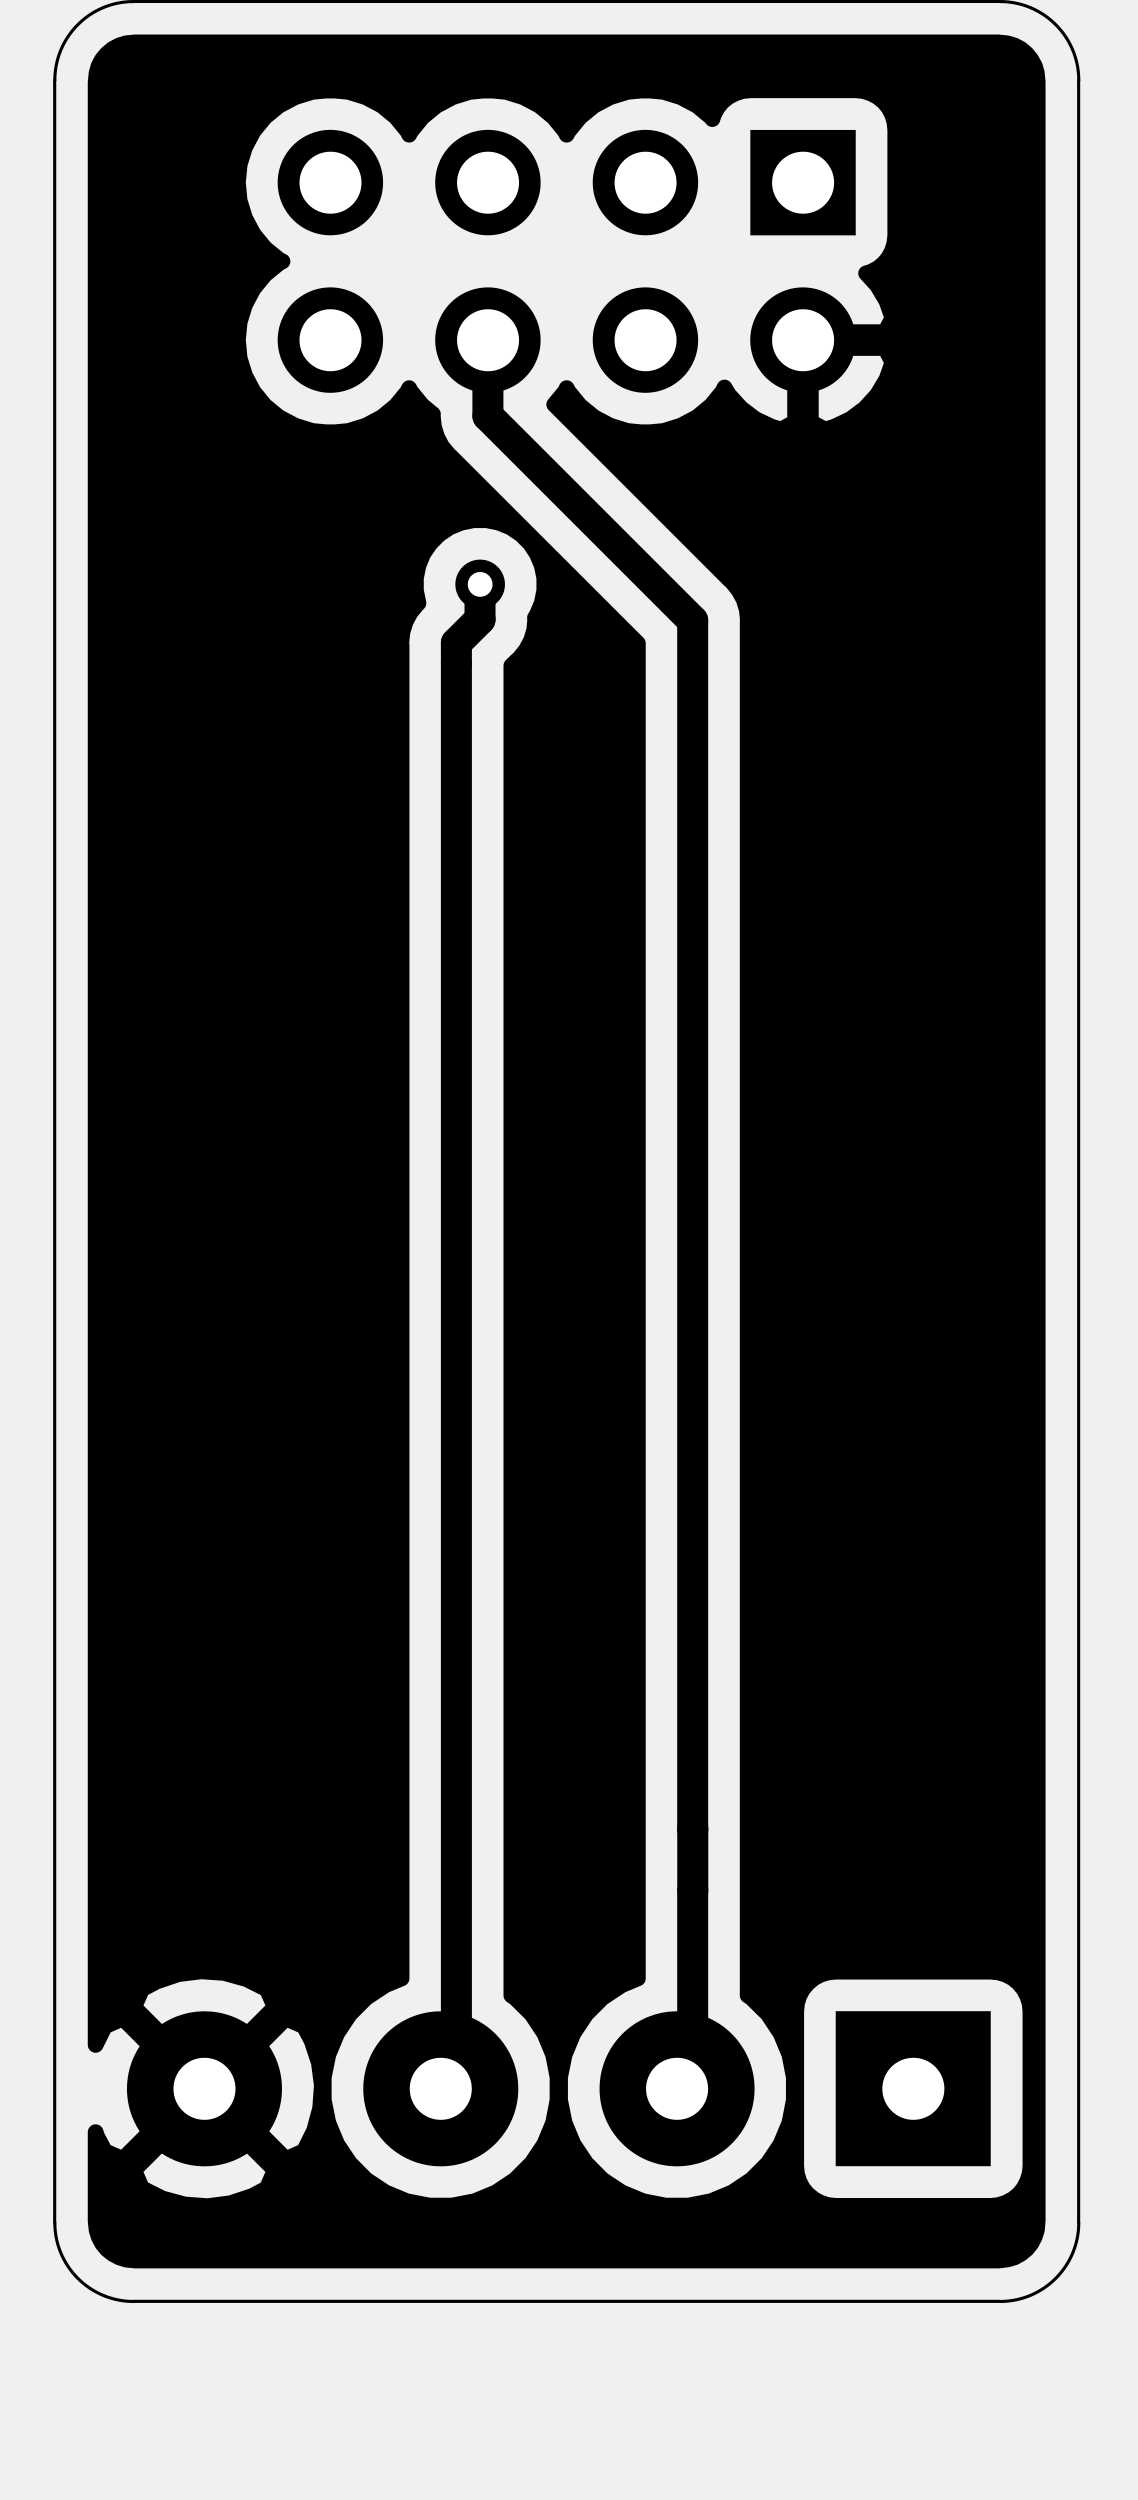
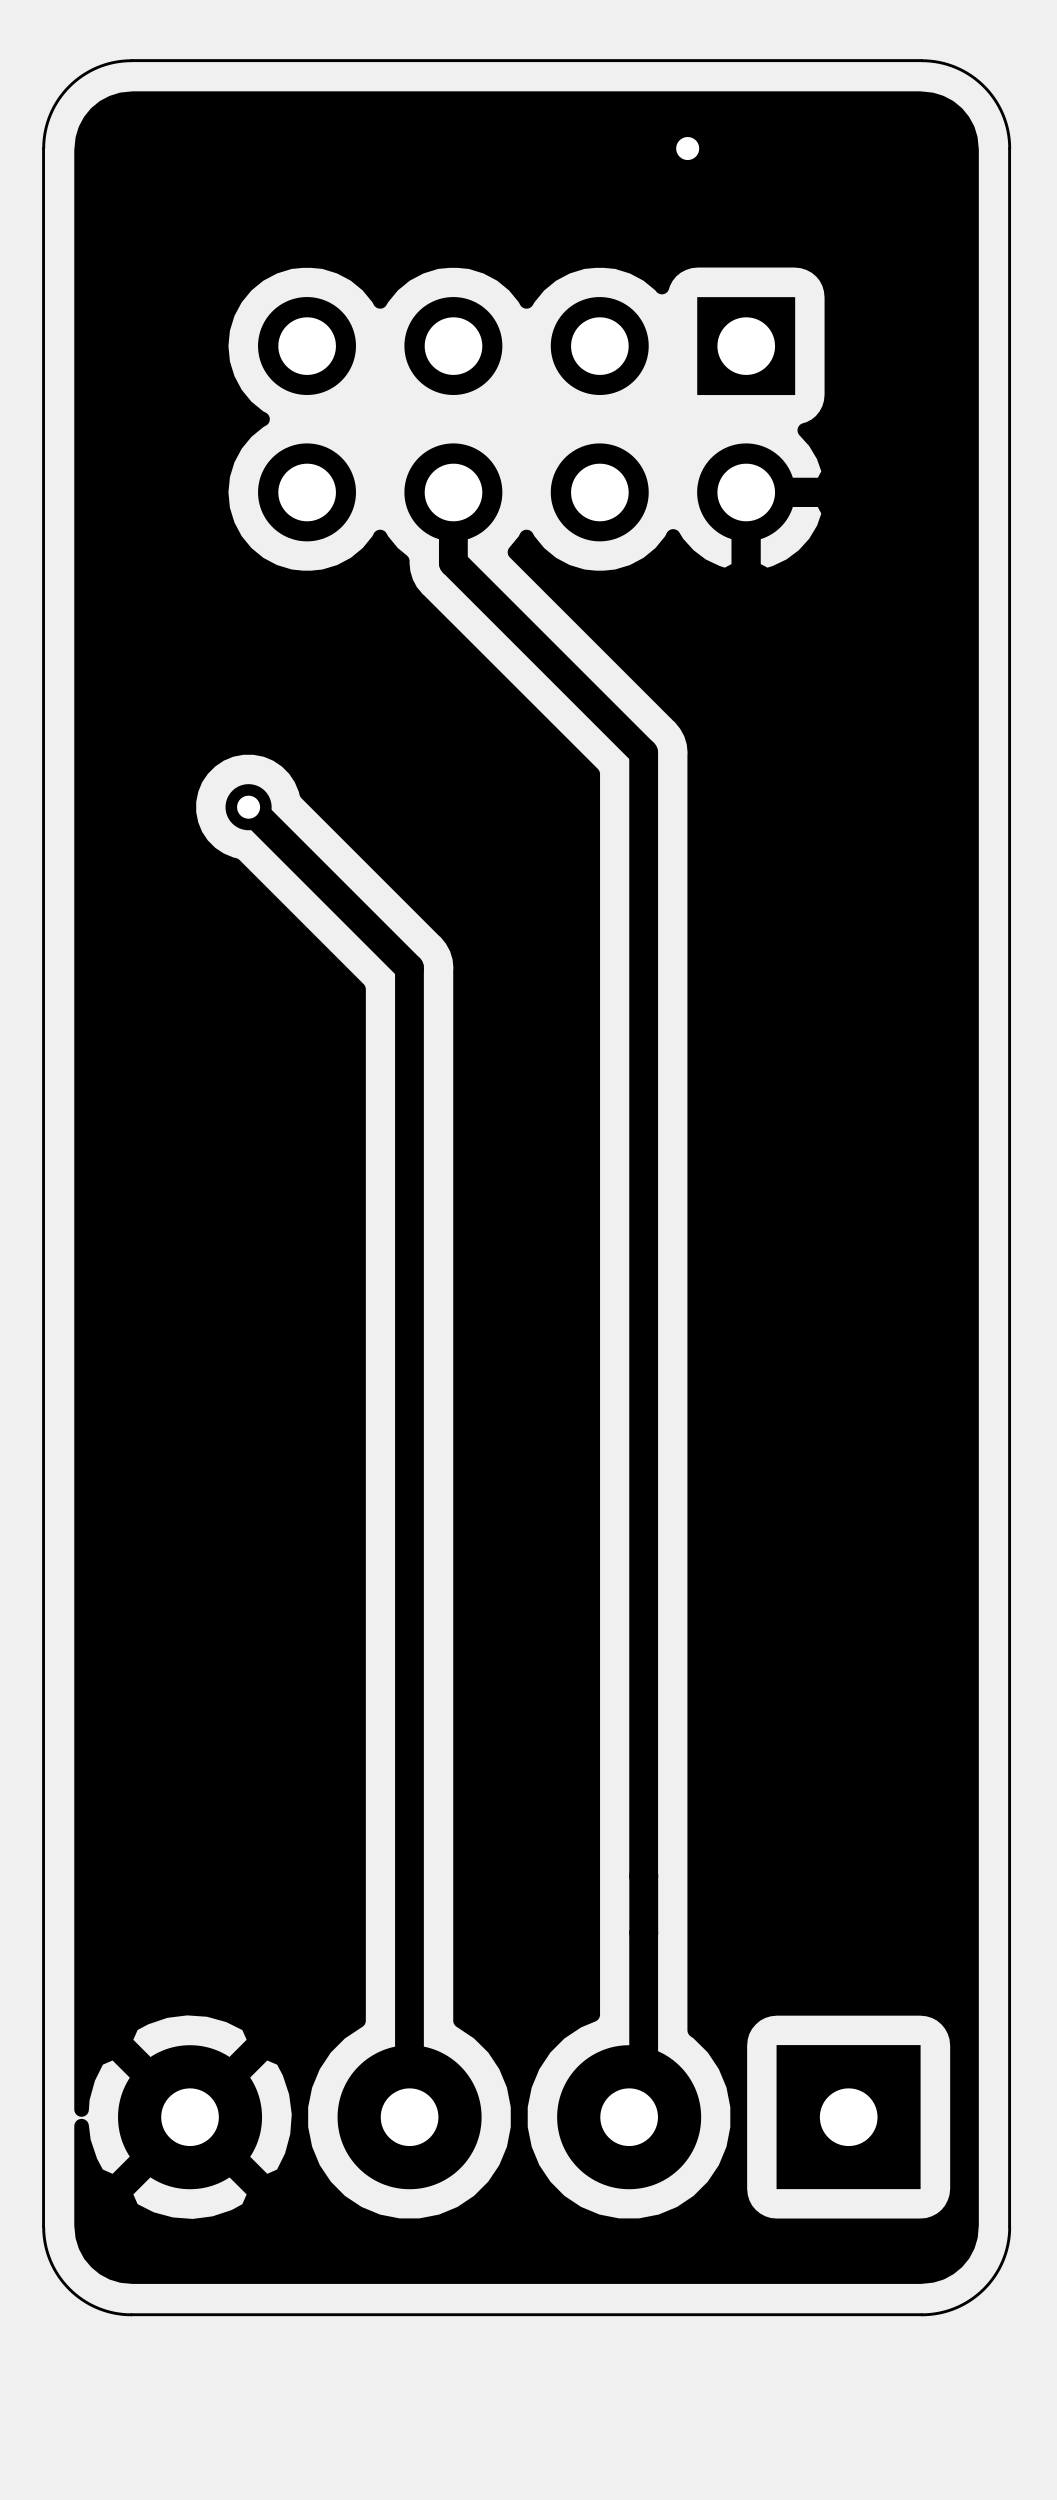
- <svg xmlns="http://www.w3.org/2000/svg" version="1.1" width="1.834cm" height="4.031cm" viewBox="0 0 7220 15870 ">
+ <svg xmlns="http://www.w3.org/2000/svg" version="1.1" width="1.834cm" height="4.338cm" viewBox="0 0 7220 17080 ">
  <g style="fill:#000000; fill-opacity:1;stroke:#000000; stroke-opacity:1; stroke-linecap:round; stroke-linejoin:round; " transform="translate(0 0) scale(1 1)">
</g>
  <g style="fill:#000000; fill-opacity:0.0;  stroke:#000000; stroke-width:-0; stroke-opacity:1;  stroke-linecap:round; stroke-linejoin:round;">
</g>
  <g style="fill:#000000; fill-opacity:1.0;  stroke:#000000; stroke-width:0; stroke-opacity:1;  stroke-linecap:round; stroke-linejoin:round;">
-     <path style="fill:#000000; fill-opacity:1.0;  stroke:#000000; stroke-width:0; stroke-opacity:1;  stroke-linecap:round; stroke-linejoin:round;fill-rule:evenodd;" d="M 4299,11609 4299,12003 4496,12003 4496,11609 Z" />
-     <g>
- </g>
-     <g>
- </g>
-     <g>
-       <circle cx="1297.83" cy="13259.8" r="492" />
-     </g>
-     <g style="fill:#000000; fill-opacity:1.0;  stroke:#000000; stroke-width:39.37; stroke-opacity:1;  stroke-linecap:round; stroke-linejoin:round;">
- </g>
-     <g style="fill:#000000; fill-opacity:1.0;  stroke:#000000; stroke-width:0; stroke-opacity:1;  stroke-linecap:round; stroke-linejoin:round;">
-       <circle cx="2797.83" cy="13259.8" r="492" />
-     </g>
-     <g style="fill:#000000; fill-opacity:1.0;  stroke:#000000; stroke-width:39.37; stroke-opacity:1;  stroke-linecap:round; stroke-linejoin:round;">
- </g>
-     <g style="fill:#000000; fill-opacity:1.0;  stroke:#000000; stroke-width:0; stroke-opacity:1;  stroke-linecap:round; stroke-linejoin:round;">
-       <circle cx="4297.83" cy="13259.8" r="492" />
-     </g>
-     <g style="fill:#000000; fill-opacity:1.0;  stroke:#000000; stroke-width:39.37; stroke-opacity:1;  stroke-linecap:round; stroke-linejoin:round;">
- </g>
-     <g style="fill:#000000; fill-opacity:1.0;  stroke:#000000; stroke-width:0; stroke-opacity:1;  stroke-linecap:round; stroke-linejoin:round;">
-       <path style="fill:#000000; fill-opacity:1.0;  stroke:#000000; stroke-width:0; stroke-opacity:1;  stroke-linecap:round; stroke-linejoin:round;fill-rule:evenodd;" d="M 6289,12767 6289,13751 5305,13751 5305,12767 6289,12767 Z" />
+     <path style="fill:#000000; fill-opacity:1.0;  stroke:#000000; stroke-width:0; stroke-opacity:1;  stroke-linecap:round; stroke-linejoin:round;fill-rule:evenodd;" d="M 4299,12814 4299,13208 4496,13208 4496,12814 Z" />
+     <g>
+ </g>
+     <g>
+ </g>
+     <g>
+ </g>
+     <g>
+ </g>
+     <g>
+ </g>
+     <g>
+ </g>
+     <g>
+ </g>
+     <g>
+ </g>
+     <g>
+ </g>
+     <g>
+ </g>
+     <g>
+       <circle cx="1297.83" cy="14464.8" r="492" />
+     </g>
+     <g style="fill:#000000; fill-opacity:1.0;  stroke:#000000; stroke-width:39.37; stroke-opacity:1;  stroke-linecap:round; stroke-linejoin:round;">
+ </g>
+     <g style="fill:#000000; fill-opacity:1.0;  stroke:#000000; stroke-width:0; stroke-opacity:1;  stroke-linecap:round; stroke-linejoin:round;">
+       <circle cx="2797.83" cy="14464.8" r="492" />
+     </g>
+     <g style="fill:#000000; fill-opacity:1.0;  stroke:#000000; stroke-width:39.37; stroke-opacity:1;  stroke-linecap:round; stroke-linejoin:round;">
+ </g>
+     <g style="fill:#000000; fill-opacity:1.0;  stroke:#000000; stroke-width:0; stroke-opacity:1;  stroke-linecap:round; stroke-linejoin:round;">
+       <circle cx="4297.83" cy="14464.8" r="492" />
+     </g>
+     <g style="fill:#000000; fill-opacity:1.0;  stroke:#000000; stroke-width:39.37; stroke-opacity:1;  stroke-linecap:round; stroke-linejoin:round;">
+ </g>
+     <g style="fill:#000000; fill-opacity:1.0;  stroke:#000000; stroke-width:0; stroke-opacity:1;  stroke-linecap:round; stroke-linejoin:round;">
+       <path style="fill:#000000; fill-opacity:1.0;  stroke:#000000; stroke-width:0; stroke-opacity:1;  stroke-linecap:round; stroke-linejoin:round;fill-rule:evenodd;" d="M 6289,13972 6289,14956 5305,14956 5305,13972 6289,13972 Z" />
    </g>
    <g>
</g>
    <g style="fill:#000000; fill-opacity:1.0;  stroke:#000000; stroke-width:669.291; stroke-opacity:1;  stroke-linecap:round; stroke-linejoin:round;">
</g>
    <g style="fill:#000000; fill-opacity:0.0;  stroke:#000000; stroke-width:669.291; stroke-opacity:1;  stroke-linecap:round; stroke-linejoin:round;">
-       <path d="M2097 2159 L2097 2159 " />
-       <path d="M2097 1159 L2097 1159 " />
-       <path d="M3097 2159 L3097 2159 " />
-       <path d="M3097 1159 L3097 1159 " />
-       <path d="M4097 2159 L4097 2159 " />
-       <path d="M4097 1159 L4097 1159 " />
-       <path d="M5097 2159 L5097 2159 " />
+       <path d="M2097 3364 L2097 3364 " />
+       <path d="M2097 2364 L2097 2364 " />
+       <path d="M3097 3364 L3097 3364 " />
+       <path d="M3097 2364 L3097 2364 " />
+       <path d="M4097 3364 L4097 3364 " />
+       <path d="M4097 2364 L4097 2364 " />
+       <path d="M5097 3364 L5097 3364 " />
    </g>
    <g style="fill:#000000; fill-opacity:0.0;  stroke:#000000; stroke-width:0; stroke-opacity:1;  stroke-linecap:round; stroke-linejoin:round;">
</g>
    <g style="fill:#000000; fill-opacity:1.0;  stroke:#000000; stroke-width:0; stroke-opacity:1;  stroke-linecap:round; stroke-linejoin:round;">
-       <path style="fill:#000000; fill-opacity:1.0;  stroke:#000000; stroke-width:0; stroke-opacity:1;  stroke-linecap:round; stroke-linejoin:round;fill-rule:evenodd;" d="M 4763,825 5432,825 5432,1494 4763,1494 4763,825 Z" />
-     </g>
-     <g>
-       <circle cx="4397.83" cy="12003.5" r="98.425" />
-     </g>
-     <g style="fill:#000000; fill-opacity:1.0;  stroke:#000000; stroke-width:39.37; stroke-opacity:1;  stroke-linecap:round; stroke-linejoin:round;">
- </g>
-     <g style="fill:#000000; fill-opacity:1.0;  stroke:#000000; stroke-width:0; stroke-opacity:1;  stroke-linecap:round; stroke-linejoin:round;">
-       <circle cx="4397.83" cy="11609.8" r="98.425" />
-     </g>
-     <g style="fill:#000000; fill-opacity:1.0;  stroke:#000000; stroke-width:39.37; stroke-opacity:1;  stroke-linecap:round; stroke-linejoin:round;">
- </g>
-     <g>
- </g>
-     <g>
- </g>
-     <g>
- </g>
-     <g>
- </g>
-     <g>
- </g>
-     <g>
- </g>
-     <g>
- </g>
-     <g>
- </g>
-     <g>
- </g>
-     <g>
- </g>
-     <g>
- </g>
-     <g>
- </g>
-     <g style="fill:#000000; fill-opacity:1.0;  stroke:#000000; stroke-width:0; stroke-opacity:1;  stroke-linecap:round; stroke-linejoin:round;">
-       <circle cx="3047.83" cy="3709.84" r="157.48" />
+       <path style="fill:#000000; fill-opacity:1.0;  stroke:#000000; stroke-width:0; stroke-opacity:1;  stroke-linecap:round; stroke-linejoin:round;fill-rule:evenodd;" d="M 4763,2030 5432,2030 5432,2699 4763,2699 4763,2030 Z" />
+     </g>
+     <g>
+       <circle cx="4397.83" cy="13208.5" r="98.425" />
+     </g>
+     <g style="fill:#000000; fill-opacity:1.0;  stroke:#000000; stroke-width:39.37; stroke-opacity:1;  stroke-linecap:round; stroke-linejoin:round;">
+ </g>
+     <g style="fill:#000000; fill-opacity:1.0;  stroke:#000000; stroke-width:0; stroke-opacity:1;  stroke-linecap:round; stroke-linejoin:round;">
+       <circle cx="4397.83" cy="12814.8" r="98.425" />
+     </g>
+     <g style="fill:#000000; fill-opacity:1.0;  stroke:#000000; stroke-width:39.37; stroke-opacity:1;  stroke-linecap:round; stroke-linejoin:round;">
+ </g>
+     <g>
+ </g>
+     <g>
+ </g>
+     <g>
+ </g>
+     <g style="fill:#000000; fill-opacity:1.0;  stroke:#000000; stroke-width:0; stroke-opacity:1;  stroke-linecap:round; stroke-linejoin:round;">
+       <circle cx="4697.83" cy="1014.76" r="157.48" />
+     </g>
+     <g style="fill:#000000; fill-opacity:1.0;  stroke:#000000; stroke-width:39.37; stroke-opacity:1;  stroke-linecap:round; stroke-linejoin:round;">
+ </g>
+     <g style="fill:#000000; fill-opacity:1.0;  stroke:#000000; stroke-width:0; stroke-opacity:1;  stroke-linecap:round; stroke-linejoin:round;">
+       <circle cx="1697.83" cy="5514.76" r="157.48" />
    </g>
    <g style="fill:#000000; fill-opacity:1.0;  stroke:#000000; stroke-width:39.37; stroke-opacity:1;  stroke-linecap:round; stroke-linejoin:round;">
</g>
    <g>
</g>
    <g style="fill:#000000; fill-opacity:1.0;  stroke:#000000; stroke-width:98.425; stroke-opacity:1;  stroke-linecap:round; stroke-linejoin:round;">
</g>
    <g style="fill:#000000; fill-opacity:0.0;  stroke:#000000; stroke-width:98.425; stroke-opacity:1;  stroke-linecap:round; stroke-linejoin:round;">
-       <path d="M4086 1148 L4097 1159 " />
+       <path d="M4086 2352 L4097 2364 " />
    </g>
    <g style="fill:#000000; fill-opacity:0.0;  stroke:#000000; stroke-width:196.85; stroke-opacity:1;  stroke-linecap:round; stroke-linejoin:round;">
-       <path d="M4397 13259 L4397 12009 " />
-       <path d="M3047 3932 L2897 4082 " />
-       <path d="M2897 4082 L2897 4209 " />
-       <path d="M3047 3709 L3047 3932 " />
-       <path d="M2897 13259 L2897 4209 " />
-       <path d="M4397 3940 L4397 11609 " />
-       <path d="M3097 2640 L4397 3940 " />
-       <path d="M3097 2159 L3097 2640 " />
+       <path d="M4397 14464 L4397 13214 " />
+       <path d="M2797 6614 L1697 5514 " />
+       <path d="M2797 14464 L2797 6614 " />
+       <path d="M4397 5145 L4397 12814 " />
+       <path d="M3097 3845 L4397 5145 " />
+       <path d="M3097 3364 L3097 3845 " />
    </g>
    <g>
</g>
    <g style="fill:#000000; fill-opacity:1.0;  stroke:#000000; stroke-width:100; stroke-opacity:1;  stroke-linecap:round; stroke-linejoin:round;">
-       <path style="fill:#000000; fill-opacity:1.0;  stroke:#000000; stroke-width:100; stroke-opacity:1;  stroke-linecap:round; stroke-linejoin:round;fill-rule:evenodd;" d="M 6394,275 6438,288 6480,310 6516,340 6545,376 6568,417 6581,461 6587,520 6587,14097 6582,14156 6568,14200 6546,14242 6517,14278 6481,14307 6440,14330 6395,14343 6337,14350 860,14350 801,14344 756,14330 715,14308 679,14279 649,14243 627,14202 613,14157 607,14099 607,13776 851,13776 901,13891 1031,13956 1172,13994 1318,14005 1463,13986 1602,13940 1694,13891 1744,13776 1297,13330 851,13776 607,13776 607,13535 617,13564 666,13656 780,13706 1227,13259 1368,13259 1814,13706 1929,13656 1994,13525 2032,13384 2043,13239 2036,13186 2055,13186 2055,13332 2084,13476 2140,13611 2221,13732 2324,13836 2446,13917 2581,13973 2724,14001 2870,14001 3014,13973 3149,13917 3270,13836 3374,13732 3455,13611 3511,13476 3539,13332 3539,13186 3511,13043 3455,12908 3374,12786 3270,12683 3246,12667 3246,4226 3282,4191 3295,4180 3338,4127 3371,4066 3391,4000 3396,3949 3396,3949 3397,3932 3396,3921 3408,3902 3439,3828 3455,3749 3455,3669 3439,3590 3408,3516 3364,3450 3307,3393 3240,3348 3166,3318 3087,3302 3007,3302 2928,3318 2854,3348 2788,3393 2731,3450 2686,3516 2656,3590 2640,3669 2640,3749 2656,3828 2656,3829 2650,3834 2606,3888 2574,3948 2554,4014 2549,4065 2549,4065 2547,4082 2549,4099 2549,4226 2549,4226 2549,12559 2446,12602 2324,12683 2221,12786 2140,12908 2084,13043 2055,13186 2036,13186 2024,13094 1978,12955 1929,12863 1814,12813 1368,13259 1227,13259 780,12813 666,12863 607,12981 607,12742 851,12742 1297,13189 1744,12742 1694,12628 1563,12563 1422,12524 1277,12514 1132,12532 993,12579 901,12628 851,12742 607,12742 607,1159 1510,1159 1521,1274 1555,1384 1609,1486 1682,1575 1771,1648 1793,1659 1771,1671 1682,1744 1609,1833 1555,1935 1521,2045 1510,2159 1521,2274 1555,2384 1609,2486 1682,2575 1771,2648 1873,2702 1983,2736 2069,2744 2126,2744 2212,2736 2322,2702 2424,2648 2513,2575 2586,2486 2597,2464 2609,2486 2682,2575 2748,2629 2747,2640 2754,2708 2774,2774 2806,2835 2839,2874 2839,2874 2850,2888 2863,2899 4049,4084 4049,11575 4049,11575 4049,12037 4049,12037 4049,12559 3946,12602 3824,12683 3721,12786 3640,12908 3584,13043 3555,13186 3555,13332 3584,13476 3640,13611 3721,13732 3824,13836 3946,13917 4081,13973 4224,14001 4370,14001 4514,13973 4649,13917 4770,13836 4874,13732 4955,13611 5011,13476 5039,13332 5039,13186 5011,13043 4955,12908 4874,12786 4855,12767 5054,12767 5054,13751 5059,13800 5073,13847 5096,13891 5128,13929 5166,13960 5209,13983 5256,13998 5305,14003 6289,14003 6338,13998 6385,13983 6429,13960 6467,13929 6498,13891 6521,13847 6536,13800 6541,13751 6541,12767 6536,12718 6521,12671 6498,12628 6467,12590 6429,12558 6385,12535 6338,12521 6289,12516 5305,12516 5256,12521 5209,12535 5166,12558 5128,12590 5096,12628 5073,12671 5059,12718 5054,12767 4855,12767 4770,12683 4746,12667 4746,3957 4747,3940 4746,3923 4746,3923 4741,3872 4721,3806 4688,3746 4645,3693 4632,3682 3518,2568 3586,2486 3597,2464 3609,2486 3682,2575 3771,2648 3873,2702 3983,2736 4069,2744 4126,2744 4212,2736 4322,2702 4424,2648 4513,2575 4586,2486 4599,2460 4627,2506 4704,2591 4795,2660 4899,2709 4957,2727 5047,2679 5047,2209 5147,2209 5147,2679 5238,2727 5296,2709 5399,2660 5491,2591 5568,2506 5627,2408 5665,2300 5617,2209 5147,2209 5047,2209 5039,2209 5039,2109 5047,2109 5047,2101 5147,2101 5147,2109 5617,2109 5665,2019 5627,1911 5568,1812 5498,1735 5528,1726 5572,1703 5610,1672 5641,1634 5664,1590 5678,1543 5683,1494 5683,825 5678,776 5664,729 5641,685 5610,647 5572,616 5528,593 5481,578 5432,573 4763,573 4714,578 4667,593 4623,616 4585,647 4554,685 4531,729 4522,756 4513,744 4424,671 4322,617 4212,583 4126,575 4069,575 3983,583 3873,617 3771,671 3682,744 3609,833 3597,855 3586,833 3513,744 3424,671 3322,617 3212,583 3126,575 3069,575 2983,583 2873,617 2771,671 2682,744 2609,833 2597,855 2586,833 2513,744 2424,671 2322,617 2212,583 2126,575 2069,575 1983,583 1873,617 1771,671 1682,744 1609,833 1555,935 1521,1045 1510,1159 607,1159 607,522 613,463 626,418 648,377 678,341 714,311 755,289 799,275 858,269 6335,269 6394,275 Z" />
+       <path style="fill:#000000; fill-opacity:1.0;  stroke:#000000; stroke-width:100; stroke-opacity:1;  stroke-linecap:round; stroke-linejoin:round;fill-rule:evenodd;" d="M 6363,682 6426,701 6485,732 6536,774 6578,825 6610,883 6629,946 6637,1024 6637,15202 6630,15280 6611,15343 6580,15402 6538,15453 6487,15495 6429,15527 6365,15546 6288,15554 910,15554 832,15547 768,15528 710,15497 659,15455 616,15404 585,15346 565,15282 557,15205 557,14981 851,14981 901,15095 1031,15161 1172,15199 1318,15210 1463,15191 1602,15145 1694,15095 1744,14981 1297,14535 851,14981 557,14981 557,14526 570,14630 617,14769 666,14861 780,14911 1227,14464 1368,14464 1814,14911 1929,14861 1994,14730 2032,14589 2043,14444 2024,14299 1978,14160 1929,14067 1814,14018 1368,14464 1227,14464 780,14018 666,14067 601,14198 562,14339 557,14412 557,13947 851,13947 1297,14394 1744,13947 1694,13833 1563,13768 1422,13729 1277,13719 1132,13737 993,13784 901,13833 851,13947 557,13947 557,5474 1290,5474 1290,5554 1306,5633 1336,5707 1381,5774 1438,5831 1504,5875 1578,5906 1601,5911 2449,6759 2449,13805 2446,13807 2324,13888 2221,13991 2140,14113 2084,14248 2055,14391 2055,14537 2084,14681 2140,14816 2221,14937 2324,15041 2446,15122 2581,15178 2724,15206 2870,15206 3014,15178 3149,15122 3270,15041 3374,14937 3455,14816 3511,14681 3539,14537 3539,14391 3511,14248 3455,14113 3374,13991 3270,13888 3149,13807 3146,13805 3146,6631 3147,6614 3146,6597 3146,6597 3141,6546 3121,6480 3121,6480 3088,6420 3056,6380 3056,6380 3045,6367 3032,6356 2094,5418 2089,5395 2058,5321 2014,5255 1957,5198 1890,5153 1816,5122 1737,5107 1657,5107 1578,5122 1504,5153 1438,5198 1381,5255 1336,5321 1306,5395 1290,5474 557,5474 557,2364 1510,2364 1521,2479 1555,2589 1609,2691 1682,2780 1771,2853 1793,2864 1771,2876 1682,2949 1609,3038 1555,3139 1521,3250 1510,3364 1521,3479 1555,3589 1609,3691 1682,3780 1771,3853 1873,3907 1983,3940 2069,3949 2126,3949 2212,3940 2322,3907 2424,3853 2513,3780 2586,3691 2597,3669 2609,3691 2682,3780 2748,3834 2747,3845 2754,3913 2774,3979 2806,4040 2839,4079 2839,4079 2850,4093 2863,4104 4049,5289 4049,12780 4049,12780 4049,13242 4049,13242 4049,13764 3946,13807 3824,13888 3721,13991 3640,14113 3584,14248 3555,14391 3555,14537 3584,14681 3640,14816 3721,14937 3824,15041 3946,15122 4081,15178 4224,15206 4370,15206 4514,15178 4649,15122 4770,15041 4874,14937 4955,14816 5011,14681 5039,14537 5039,14391 5011,14248 4955,14113 4874,13991 4855,13972 5054,13972 5054,14956 5059,15005 5073,15052 5096,15096 5128,15134 5166,15165 5209,15188 5256,15203 5305,15207 6289,15207 6338,15203 6385,15188 6429,15165 6467,15134 6498,15096 6521,15052 6536,15005 6541,14956 6541,13972 6536,13923 6521,13876 6498,13833 6467,13795 6429,13763 6385,13740 6338,13726 6289,13721 5305,13721 5256,13726 5209,13740 5166,13763 5128,13795 5096,13833 5073,13876 5059,13923 5054,13972 4855,13972 4770,13888 4746,13871 4746,5162 4747,5145 4746,5128 4746,5128 4741,5077 4721,5011 4688,4951 4645,4898 4632,4887 3518,3773 3586,3691 3597,3669 3609,3691 3682,3780 3771,3853 3873,3907 3983,3940 4069,3949 4126,3949 4212,3940 4322,3907 4424,3853 4513,3780 4586,3691 4599,3665 4627,3711 4704,3796 4795,3865 4899,3914 4957,3932 5047,3884 5047,3414 5147,3414 5147,3884 5238,3932 5296,3914 5399,3865 5491,3796 5568,3711 5627,3613 5665,3505 5617,3414 5147,3414 5047,3414 5039,3414 5039,3314 5047,3314 5047,3306 5147,3306 5147,3314 5617,3314 5665,3224 5627,3116 5568,3017 5498,2940 5528,2931 5572,2908 5610,2877 5641,2838 5664,2795 5678,2748 5683,2699 5683,2030 5678,1981 5664,1933 5641,1890 5610,1852 5572,1821 5528,1798 5481,1783 5432,1778 4763,1778 4714,1783 4667,1798 4623,1821 4585,1852 4554,1890 4531,1933 4522,1961 4513,1949 4424,1876 4322,1822 4212,1788 4126,1780 4069,1780 3983,1788 3873,1822 3771,1876 3682,1949 3609,2038 3597,2059 3586,2038 3513,1949 3424,1876 3322,1822 3212,1788 3126,1780 3069,1780 2983,1788 2873,1822 2771,1876 2682,1949 2609,2038 2597,2059 2586,2038 2513,1949 2424,1876 2322,1822 2212,1788 2126,1780 2069,1780 1983,1788 1873,1822 1771,1876 1682,1949 1609,2038 1555,2139 1521,2250 1510,2364 557,2364 557,1027 565,948 584,885 615,827 657,775 708,733 766,702 829,682 907,674 6285,674 6363,682 Z" />
    </g>
  </g>
  <g style="fill:#FFFFFF; fill-opacity:1.0;  stroke:#FFFFFF; stroke-width:100; stroke-opacity:1;  stroke-linecap:round; stroke-linejoin:round;">
</g>
  <g style="fill:#FFFFFF; fill-opacity:1.0;  stroke:#FFFFFF; stroke-width:0; stroke-opacity:1;  stroke-linecap:round; stroke-linejoin:round;">
-     <circle cx="3047.83" cy="3709.84" r="78.74" />
-   </g>
-   <g style="fill:#FFFFFF; fill-opacity:1.0;  stroke:#FFFFFF; stroke-width:39.37; stroke-opacity:1;  stroke-linecap:round; stroke-linejoin:round;">
- </g>
-   <g style="fill:#FFFFFF; fill-opacity:1.0;  stroke:#FFFFFF; stroke-width:0; stroke-opacity:1;  stroke-linecap:round; stroke-linejoin:round;">
-     <circle cx="1297.83" cy="13259.8" r="197" />
-   </g>
-   <g style="fill:#FFFFFF; fill-opacity:1.0;  stroke:#FFFFFF; stroke-width:39.37; stroke-opacity:1;  stroke-linecap:round; stroke-linejoin:round;">
- </g>
-   <g style="fill:#FFFFFF; fill-opacity:1.0;  stroke:#FFFFFF; stroke-width:0; stroke-opacity:1;  stroke-linecap:round; stroke-linejoin:round;">
-     <circle cx="2797.83" cy="13259.8" r="197" />
-   </g>
-   <g style="fill:#FFFFFF; fill-opacity:1.0;  stroke:#FFFFFF; stroke-width:39.37; stroke-opacity:1;  stroke-linecap:round; stroke-linejoin:round;">
- </g>
-   <g style="fill:#FFFFFF; fill-opacity:1.0;  stroke:#FFFFFF; stroke-width:0; stroke-opacity:1;  stroke-linecap:round; stroke-linejoin:round;">
-     <circle cx="4297.83" cy="13259.8" r="197" />
-   </g>
-   <g style="fill:#FFFFFF; fill-opacity:1.0;  stroke:#FFFFFF; stroke-width:39.37; stroke-opacity:1;  stroke-linecap:round; stroke-linejoin:round;">
- </g>
-   <g style="fill:#FFFFFF; fill-opacity:1.0;  stroke:#FFFFFF; stroke-width:0; stroke-opacity:1;  stroke-linecap:round; stroke-linejoin:round;">
-     <circle cx="5797.83" cy="13259.8" r="197" />
-   </g>
-   <g style="fill:#FFFFFF; fill-opacity:1.0;  stroke:#FFFFFF; stroke-width:39.37; stroke-opacity:1;  stroke-linecap:round; stroke-linejoin:round;">
- </g>
-   <g style="fill:#FFFFFF; fill-opacity:1.0;  stroke:#FFFFFF; stroke-width:0; stroke-opacity:1;  stroke-linecap:round; stroke-linejoin:round;">
-     <circle cx="2097.83" cy="2159.84" r="196.85" />
-   </g>
-   <g style="fill:#FFFFFF; fill-opacity:1.0;  stroke:#FFFFFF; stroke-width:39.37; stroke-opacity:1;  stroke-linecap:round; stroke-linejoin:round;">
- </g>
-   <g style="fill:#FFFFFF; fill-opacity:1.0;  stroke:#FFFFFF; stroke-width:0; stroke-opacity:1;  stroke-linecap:round; stroke-linejoin:round;">
-     <circle cx="2097.83" cy="1159.84" r="196.85" />
-   </g>
-   <g style="fill:#FFFFFF; fill-opacity:1.0;  stroke:#FFFFFF; stroke-width:39.37; stroke-opacity:1;  stroke-linecap:round; stroke-linejoin:round;">
- </g>
-   <g style="fill:#FFFFFF; fill-opacity:1.0;  stroke:#FFFFFF; stroke-width:0; stroke-opacity:1;  stroke-linecap:round; stroke-linejoin:round;">
-     <circle cx="3097.83" cy="2159.84" r="196.85" />
-   </g>
-   <g style="fill:#FFFFFF; fill-opacity:1.0;  stroke:#FFFFFF; stroke-width:39.37; stroke-opacity:1;  stroke-linecap:round; stroke-linejoin:round;">
- </g>
-   <g style="fill:#FFFFFF; fill-opacity:1.0;  stroke:#FFFFFF; stroke-width:0; stroke-opacity:1;  stroke-linecap:round; stroke-linejoin:round;">
-     <circle cx="3097.83" cy="1159.84" r="196.85" />
-   </g>
-   <g style="fill:#FFFFFF; fill-opacity:1.0;  stroke:#FFFFFF; stroke-width:39.37; stroke-opacity:1;  stroke-linecap:round; stroke-linejoin:round;">
- </g>
-   <g style="fill:#FFFFFF; fill-opacity:1.0;  stroke:#FFFFFF; stroke-width:0; stroke-opacity:1;  stroke-linecap:round; stroke-linejoin:round;">
-     <circle cx="4097.83" cy="2159.84" r="196.85" />
-   </g>
-   <g style="fill:#FFFFFF; fill-opacity:1.0;  stroke:#FFFFFF; stroke-width:39.37; stroke-opacity:1;  stroke-linecap:round; stroke-linejoin:round;">
- </g>
-   <g style="fill:#FFFFFF; fill-opacity:1.0;  stroke:#FFFFFF; stroke-width:0; stroke-opacity:1;  stroke-linecap:round; stroke-linejoin:round;">
-     <circle cx="4097.83" cy="1159.84" r="196.85" />
-   </g>
-   <g style="fill:#FFFFFF; fill-opacity:1.0;  stroke:#FFFFFF; stroke-width:39.37; stroke-opacity:1;  stroke-linecap:round; stroke-linejoin:round;">
- </g>
-   <g style="fill:#FFFFFF; fill-opacity:1.0;  stroke:#FFFFFF; stroke-width:0; stroke-opacity:1;  stroke-linecap:round; stroke-linejoin:round;">
-     <circle cx="5097.83" cy="2159.84" r="196.85" />
-   </g>
-   <g style="fill:#FFFFFF; fill-opacity:1.0;  stroke:#FFFFFF; stroke-width:39.37; stroke-opacity:1;  stroke-linecap:round; stroke-linejoin:round;">
- </g>
-   <g style="fill:#FFFFFF; fill-opacity:1.0;  stroke:#FFFFFF; stroke-width:0; stroke-opacity:1;  stroke-linecap:round; stroke-linejoin:round;">
-     <circle cx="5097.83" cy="1159.84" r="196.85" />
+     <circle cx="4697.83" cy="1014.76" r="78.74" />
+   </g>
+   <g style="fill:#FFFFFF; fill-opacity:1.0;  stroke:#FFFFFF; stroke-width:39.37; stroke-opacity:1;  stroke-linecap:round; stroke-linejoin:round;">
+ </g>
+   <g style="fill:#FFFFFF; fill-opacity:1.0;  stroke:#FFFFFF; stroke-width:0; stroke-opacity:1;  stroke-linecap:round; stroke-linejoin:round;">
+     <circle cx="1697.83" cy="5514.76" r="78.74" />
+   </g>
+   <g style="fill:#FFFFFF; fill-opacity:1.0;  stroke:#FFFFFF; stroke-width:39.37; stroke-opacity:1;  stroke-linecap:round; stroke-linejoin:round;">
+ </g>
+   <g style="fill:#FFFFFF; fill-opacity:1.0;  stroke:#FFFFFF; stroke-width:0; stroke-opacity:1;  stroke-linecap:round; stroke-linejoin:round;">
+     <circle cx="1297.83" cy="14464.8" r="197" />
+   </g>
+   <g style="fill:#FFFFFF; fill-opacity:1.0;  stroke:#FFFFFF; stroke-width:39.37; stroke-opacity:1;  stroke-linecap:round; stroke-linejoin:round;">
+ </g>
+   <g style="fill:#FFFFFF; fill-opacity:1.0;  stroke:#FFFFFF; stroke-width:0; stroke-opacity:1;  stroke-linecap:round; stroke-linejoin:round;">
+     <circle cx="2797.83" cy="14464.8" r="197" />
+   </g>
+   <g style="fill:#FFFFFF; fill-opacity:1.0;  stroke:#FFFFFF; stroke-width:39.37; stroke-opacity:1;  stroke-linecap:round; stroke-linejoin:round;">
+ </g>
+   <g style="fill:#FFFFFF; fill-opacity:1.0;  stroke:#FFFFFF; stroke-width:0; stroke-opacity:1;  stroke-linecap:round; stroke-linejoin:round;">
+     <circle cx="4297.83" cy="14464.8" r="197" />
+   </g>
+   <g style="fill:#FFFFFF; fill-opacity:1.0;  stroke:#FFFFFF; stroke-width:39.37; stroke-opacity:1;  stroke-linecap:round; stroke-linejoin:round;">
+ </g>
+   <g style="fill:#FFFFFF; fill-opacity:1.0;  stroke:#FFFFFF; stroke-width:0; stroke-opacity:1;  stroke-linecap:round; stroke-linejoin:round;">
+     <circle cx="5797.83" cy="14464.8" r="197" />
+   </g>
+   <g style="fill:#FFFFFF; fill-opacity:1.0;  stroke:#FFFFFF; stroke-width:39.37; stroke-opacity:1;  stroke-linecap:round; stroke-linejoin:round;">
+ </g>
+   <g style="fill:#FFFFFF; fill-opacity:1.0;  stroke:#FFFFFF; stroke-width:0; stroke-opacity:1;  stroke-linecap:round; stroke-linejoin:round;">
+     <circle cx="2097.83" cy="3364.76" r="196.85" />
+   </g>
+   <g style="fill:#FFFFFF; fill-opacity:1.0;  stroke:#FFFFFF; stroke-width:39.37; stroke-opacity:1;  stroke-linecap:round; stroke-linejoin:round;">
+ </g>
+   <g style="fill:#FFFFFF; fill-opacity:1.0;  stroke:#FFFFFF; stroke-width:0; stroke-opacity:1;  stroke-linecap:round; stroke-linejoin:round;">
+     <circle cx="2097.83" cy="2364.76" r="196.85" />
+   </g>
+   <g style="fill:#FFFFFF; fill-opacity:1.0;  stroke:#FFFFFF; stroke-width:39.37; stroke-opacity:1;  stroke-linecap:round; stroke-linejoin:round;">
+ </g>
+   <g style="fill:#FFFFFF; fill-opacity:1.0;  stroke:#FFFFFF; stroke-width:0; stroke-opacity:1;  stroke-linecap:round; stroke-linejoin:round;">
+     <circle cx="3097.83" cy="3364.76" r="196.85" />
+   </g>
+   <g style="fill:#FFFFFF; fill-opacity:1.0;  stroke:#FFFFFF; stroke-width:39.37; stroke-opacity:1;  stroke-linecap:round; stroke-linejoin:round;">
+ </g>
+   <g style="fill:#FFFFFF; fill-opacity:1.0;  stroke:#FFFFFF; stroke-width:0; stroke-opacity:1;  stroke-linecap:round; stroke-linejoin:round;">
+     <circle cx="3097.83" cy="2364.76" r="196.85" />
+   </g>
+   <g style="fill:#FFFFFF; fill-opacity:1.0;  stroke:#FFFFFF; stroke-width:39.37; stroke-opacity:1;  stroke-linecap:round; stroke-linejoin:round;">
+ </g>
+   <g style="fill:#FFFFFF; fill-opacity:1.0;  stroke:#FFFFFF; stroke-width:0; stroke-opacity:1;  stroke-linecap:round; stroke-linejoin:round;">
+     <circle cx="4097.83" cy="3364.76" r="196.85" />
+   </g>
+   <g style="fill:#FFFFFF; fill-opacity:1.0;  stroke:#FFFFFF; stroke-width:39.37; stroke-opacity:1;  stroke-linecap:round; stroke-linejoin:round;">
+ </g>
+   <g style="fill:#FFFFFF; fill-opacity:1.0;  stroke:#FFFFFF; stroke-width:0; stroke-opacity:1;  stroke-linecap:round; stroke-linejoin:round;">
+     <circle cx="4097.83" cy="2364.76" r="196.85" />
+   </g>
+   <g style="fill:#FFFFFF; fill-opacity:1.0;  stroke:#FFFFFF; stroke-width:39.37; stroke-opacity:1;  stroke-linecap:round; stroke-linejoin:round;">
+ </g>
+   <g style="fill:#FFFFFF; fill-opacity:1.0;  stroke:#FFFFFF; stroke-width:0; stroke-opacity:1;  stroke-linecap:round; stroke-linejoin:round;">
+     <circle cx="5097.83" cy="3364.76" r="196.85" />
+   </g>
+   <g style="fill:#FFFFFF; fill-opacity:1.0;  stroke:#FFFFFF; stroke-width:39.37; stroke-opacity:1;  stroke-linecap:round; stroke-linejoin:round;">
+ </g>
+   <g style="fill:#FFFFFF; fill-opacity:1.0;  stroke:#FFFFFF; stroke-width:0; stroke-opacity:1;  stroke-linecap:round; stroke-linejoin:round;">
+     <circle cx="5097.83" cy="2364.76" r="196.85" />
  </g>
  <g style="fill:#FFFFFF; fill-opacity:1.0;  stroke:#FFFFFF; stroke-width:39.37; stroke-opacity:1;  stroke-linecap:round; stroke-linejoin:round;">
</g>
  <g style="fill:#000000; fill-opacity:1.0;  stroke:#000000; stroke-width:39.37; stroke-opacity:1;  stroke-linecap:round; stroke-linejoin:round;">
</g>
  <g style="fill:#000000; fill-opacity:0.0;  stroke:#000000; stroke-width:19.685; stroke-opacity:1;  stroke-linecap:round; stroke-linejoin:round;">
-     <path d="M6347.83 14609.8 A500 500 0.0 0 0 6847.83 14109.8 " />
-     <path d="M347.835 14109.8 A500 500 0.0 0 0 847.835 14609.8 " />
-     <path d="M847.835 9.843 A500 500 0.0 0 0 347.835 509.843 " />
-     <path d="M6847.83 509.843 A500 500 0.0 0 0 6347.83 9.843 " />
-     <path d="M6347 9 L847 9 " />
-     <path d="M6847 14109 L6847 509 " />
-     <path d="M847 14609 L6347 14609 " />
-     <path d="M347 509 L347 14109 " />
-     <g>
- </g>
+     <path d="M6897.83 1014.76 A600 600 0.0 0 0 6297.83 414.764 " />
+     <path d="M897.835 414.764 A600 600 0.0 0 0 297.835 1014.76 " />
+     <path d="M297.835 15214.8 A600 600 0.0 0 0 897.835 15814.8 " />
+     <path d="M6297.83 15814.8 A600 600 0.0 0 0 6897.83 15214.8 " />
+     <path d="M6897 1014 L6897 15214 " />
+     <path d="M297 15214 L297 1014 " />
+     <path d="M6297 414 L897 414 " />
+     <path d="M897 15814 L6297 15814 " />
    <g>
</g>
    <g>
</g>
    <g>
</g>
    <g>
</g>
    <g>
</g>
    <g>
</g>
    <g>
</g>
    <g>
</g>
    <g>
</g>
    <g>
</g>
    <g>
</g>
    <g>
</g>
    <g>
</g>
    <g>
</g>
    <g>
</g>
    <g>
</g>
  </g>
</svg>
